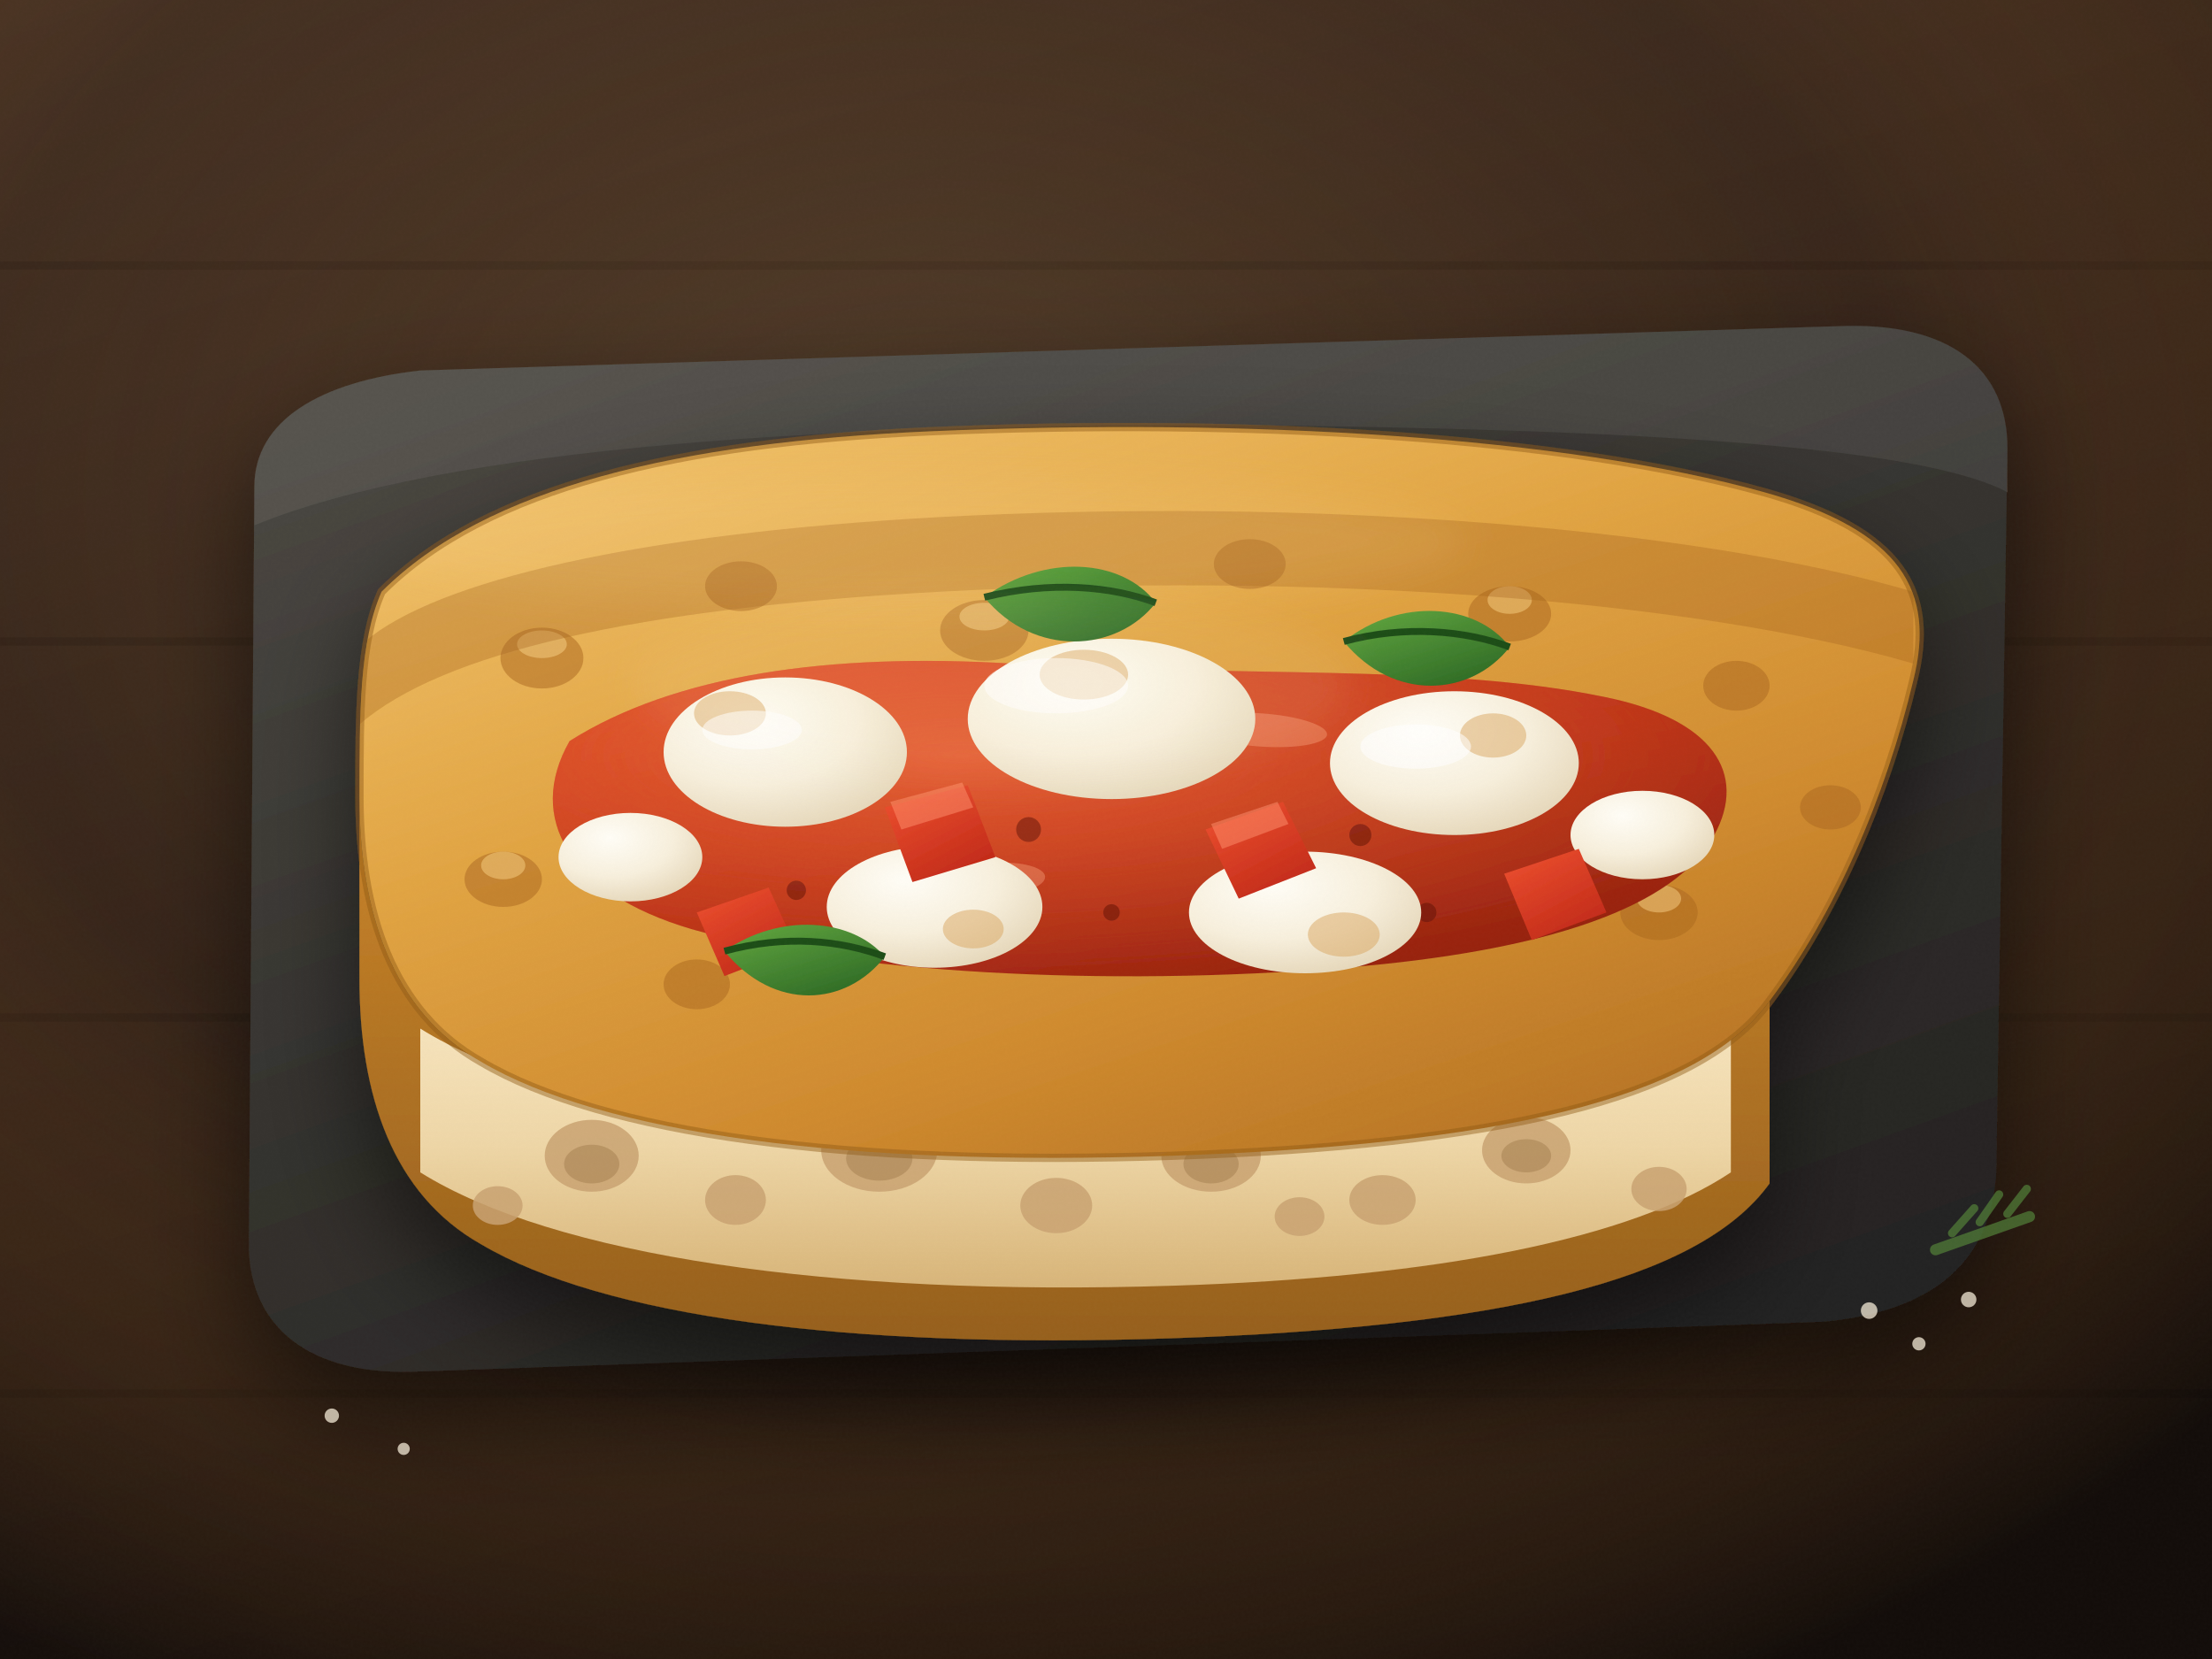
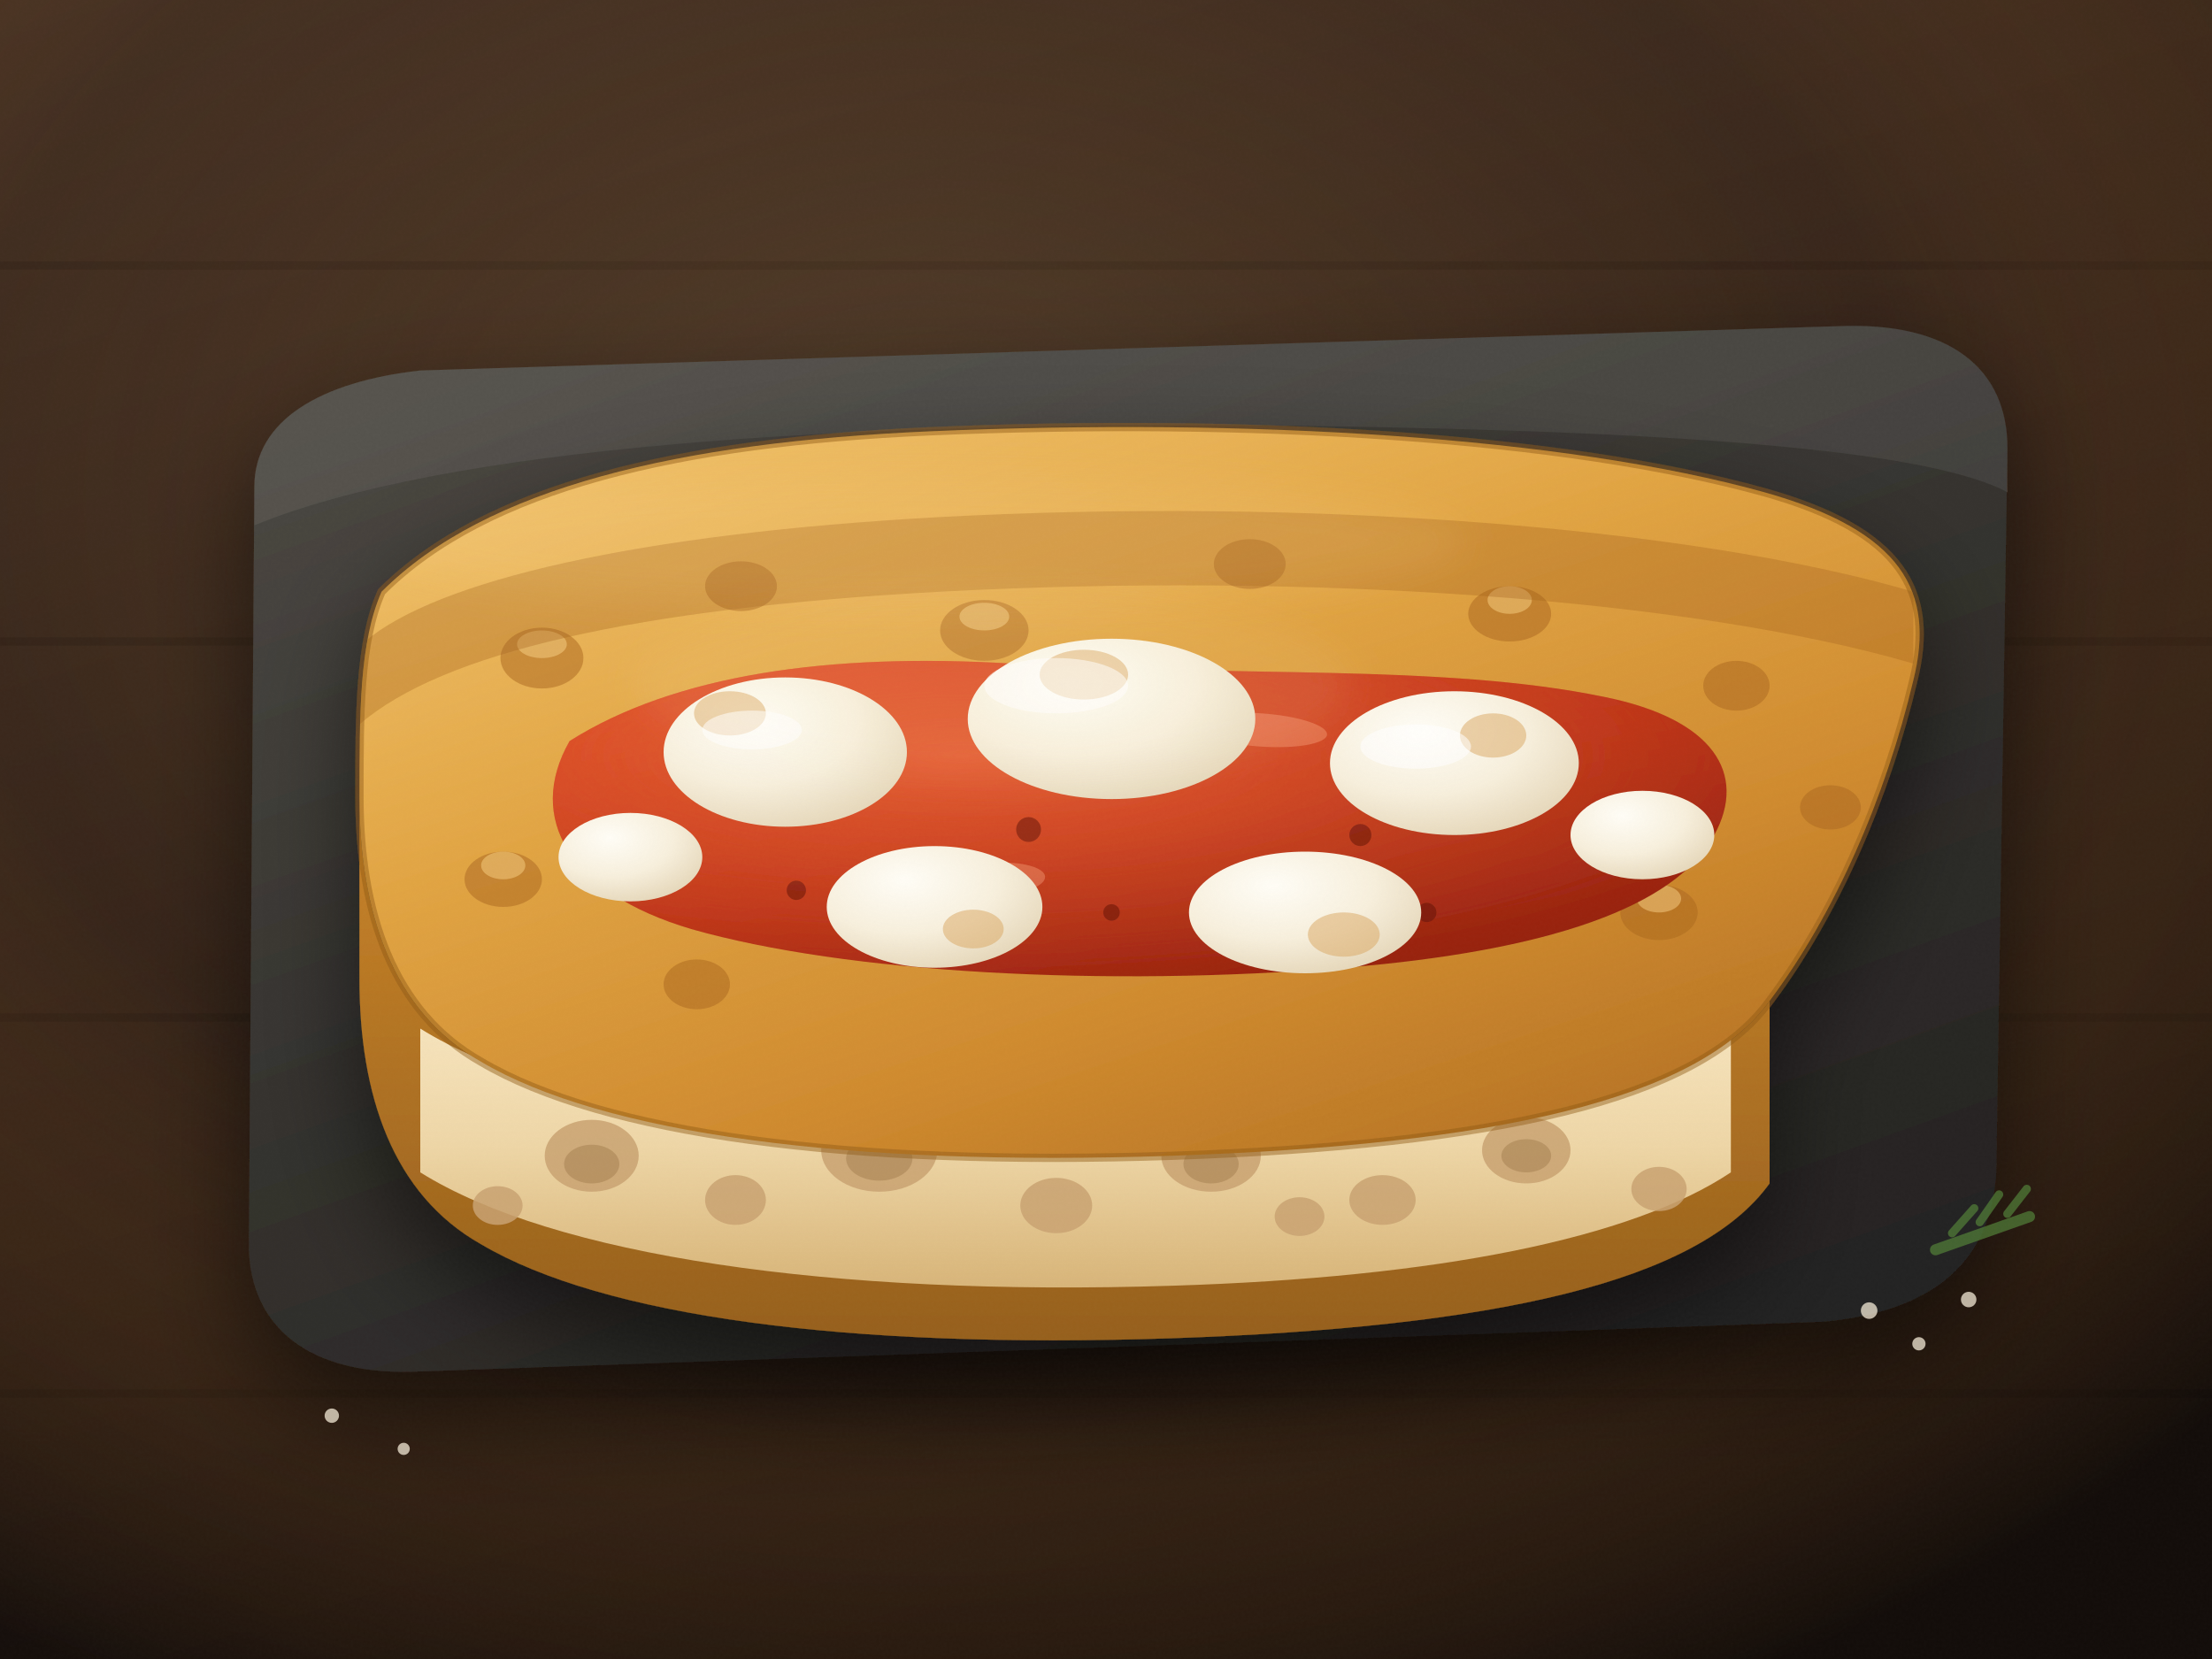
<svg xmlns="http://www.w3.org/2000/svg" viewBox="0 0 800 600" role="img" aria-labelledby="fc-title fc-desc" preserveAspectRatio="xMidYMid slice">
  <defs>
    <linearGradient id="fcBoard" x1="0" y1="0" x2="0.4" y2="1">
      <stop offset="0" stop-color="#3a2a20" />
      <stop offset="0.55" stop-color="#2a1d16" />
      <stop offset="1" stop-color="#1c130e" />
    </linearGradient>
    <radialGradient id="fcGlow" cx="0.42" cy="0.30" r="0.8">
      <stop offset="0" stop-color="#ffc978" stop-opacity="0.16" />
      <stop offset="0.55" stop-color="#ff9a3c" stop-opacity="0.05" />
      <stop offset="1" stop-color="#000000" stop-opacity="0.35" />
    </radialGradient>
    <linearGradient id="fcSlate" x1="0.2" y1="0" x2="0.8" y2="1">
      <stop offset="0" stop-color="#4a4741" />
      <stop offset="0.5" stop-color="#33312d" />
      <stop offset="1" stop-color="#232120" />
    </linearGradient>
    <linearGradient id="fcCrustTop" x1="0.15" y1="0" x2="0.85" y2="1">
      <stop offset="0" stop-color="#f0c069" />
      <stop offset="0.35" stop-color="#e2a544" />
      <stop offset="0.7" stop-color="#cf8a2e" />
      <stop offset="1" stop-color="#b26f22" />
    </linearGradient>
    <linearGradient id="fcCrumb" x1="0" y1="0" x2="0" y2="1">
      <stop offset="0" stop-color="#f6e3bb" />
      <stop offset="0.45" stop-color="#eed6a6" />
      <stop offset="1" stop-color="#d8b478" />
    </linearGradient>
    <linearGradient id="fcCrustSide" x1="0" y1="0" x2="0" y2="1">
      <stop offset="0" stop-color="#c98328" />
      <stop offset="1" stop-color="#96601c" />
    </linearGradient>
    <linearGradient id="fcChorizo" x1="0.1" y1="0" x2="0.9" y2="1">
      <stop offset="0" stop-color="#d4451f" />
      <stop offset="0.5" stop-color="#b82f14" />
      <stop offset="1" stop-color="#8e1f0d" />
    </linearGradient>
    <radialGradient id="fcChorizoHi" cx="0.35" cy="0.3" r="0.7">
      <stop offset="0" stop-color="#ff7a45" stop-opacity="0.55" />
      <stop offset="1" stop-color="#ff7a45" stop-opacity="0" />
    </radialGradient>
    <radialGradient id="fcMozz" cx="0.36" cy="0.28" r="0.8">
      <stop offset="0" stop-color="#fffdf6" />
      <stop offset="0.55" stop-color="#f7efdc" />
      <stop offset="1" stop-color="#e4d5b6" />
    </radialGradient>
    <linearGradient id="fcTomato" x1="0" y1="0" x2="0.6" y2="1">
      <stop offset="0" stop-color="#f0512f" />
      <stop offset="1" stop-color="#c22a18" />
    </linearGradient>
    <linearGradient id="fcBasil" x1="0" y1="0" x2="0.7" y2="1">
      <stop offset="0" stop-color="#63a83f" />
      <stop offset="1" stop-color="#2f6b25" />
    </linearGradient>
    <filter id="fcSoft" x="-25%" y="-25%" width="150%" height="150%">
      <feGaussianBlur stdDeviation="7" />
    </filter>
    <filter id="fcDrop" x="-30%" y="-30%" width="170%" height="170%">
      <feDropShadow dx="0" dy="16" stdDeviation="18" flood-color="#000" flood-opacity="0.55" />
    </filter>
    <filter id="fcGrain" x="0" y="0" width="100%" height="100%">
      <feTurbulence type="fractalNoise" baseFrequency="0.9" numOctaves="3" seed="7" />
      <feColorMatrix type="saturate" values="0" />
      <feComponentTransfer>
        <feFuncA type="linear" slope="0.06" intercept="0" />
      </feComponentTransfer>
    </filter>
    <clipPath id="fcTopClip">
      <path d="M138 214 C176 176 246 160 336 156 C452 151 566 158 638 178                C688 192 700 214 692 246 C682 288 664 330 640 362                C614 398 540 414 424 418 C306 422 218 410 174 384                C142 366 130 330 130 288 C130 258 130 232 138 214 Z" />
    </clipPath>
  </defs>
  <rect width="800" height="600" fill="url(#fcBoard)" />
  <g opacity="0.5">
    <path d="M0 96 H800 M0 232 H800 M0 368 H800 M0 504 H800" stroke="#000" stroke-opacity="0.28" stroke-width="3" />
  </g>
  <rect width="800" height="600" fill="url(#fcGlow)" />
  <g filter="url(#fcDrop)">
    <path d="M92 176 C92 152 116 138 152 134 L664 118 C706 116 726 134 726 162              L722 424 C720 456 700 474 660 478 L152 496 C112 498 90 480 90 450 Z" fill="url(#fcSlate)" />
    <path d="M92 176 C92 152 116 138 152 134 L664 118 C706 116 726 134 726 162 L726 178              C700 164 620 156 470 154 C300 152 160 162 92 190 Z" fill="#ffffff" opacity="0.07" />
  </g>
  <g filter="url(#fcDrop)">
    <path d="M130 288 C130 330 142 366 174 384 C218 410 306 422 424 418              C540 414 614 398 640 362 L640 428 C614 464 540 480 424 484              C306 488 218 476 174 450 C142 432 130 396 130 354 Z" fill="url(#fcCrustSide)" />
    <path d="M152 372 C200 402 300 416 424 412 C520 409 590 396 626 374              L626 424 C590 448 520 462 424 465 C300 469 200 454 152 424 Z" fill="url(#fcCrumb)" />
    <g fill="#c9a271" opacity="0.85">
      <ellipse cx="214" cy="418" rx="17" ry="13" />
      <ellipse cx="266" cy="434" rx="11" ry="9" />
      <ellipse cx="318" cy="416" rx="21" ry="15" />
      <ellipse cx="382" cy="436" rx="13" ry="10" />
      <ellipse cx="438" cy="418" rx="18" ry="13" />
      <ellipse cx="500" cy="434" rx="12" ry="9" />
      <ellipse cx="552" cy="416" rx="16" ry="12" />
      <ellipse cx="600" cy="430" rx="10" ry="8" />
      <ellipse cx="180" cy="436" rx="9" ry="7" />
      <ellipse cx="352" cy="404" rx="9" ry="7" />
      <ellipse cx="470" cy="440" rx="9" ry="7" />
    </g>
    <g fill="#8f6a3c" opacity="0.35">
      <ellipse cx="214" cy="421" rx="10" ry="7" />
      <ellipse cx="318" cy="419" rx="12" ry="8" />
      <ellipse cx="438" cy="421" rx="10" ry="7" />
      <ellipse cx="552" cy="418" rx="9" ry="6" />
    </g>
    <path d="M138 214 C176 176 246 160 336 156 C452 151 566 158 638 178              C688 192 700 214 692 246 C682 288 664 330 640 362              C614 398 540 414 424 418 C306 422 218 410 174 384              C142 366 130 330 130 288 C130 258 130 232 138 214 Z" fill="url(#fcCrustTop)" />
    <g clip-path="url(#fcTopClip)">
      <g fill="#a9661d" opacity="0.5">
        <ellipse cx="196" cy="238" rx="15" ry="11" />
        <ellipse cx="268" cy="212" rx="13" ry="9" />
        <ellipse cx="356" cy="228" rx="16" ry="11" />
        <ellipse cx="452" cy="204" rx="13" ry="9" />
        <ellipse cx="546" cy="222" rx="15" ry="10" />
        <ellipse cx="628" cy="248" rx="12" ry="9" />
        <ellipse cx="182" cy="318" rx="14" ry="10" />
        <ellipse cx="252" cy="356" rx="12" ry="9" />
        <ellipse cx="600" cy="330" rx="14" ry="10" />
        <ellipse cx="662" cy="292" rx="11" ry="8" />
      </g>
      <g fill="#ffd98f" opacity="0.45">
        <ellipse cx="196" cy="233" rx="9" ry="5" />
        <ellipse cx="356" cy="223" rx="9" ry="5" />
        <ellipse cx="546" cy="217" rx="8" ry="5" />
        <ellipse cx="182" cy="313" rx="8" ry="5" />
        <ellipse cx="600" cy="325" rx="8" ry="5" />
      </g>
      <path d="M130 262 C160 236 230 220 340 214 C470 207 610 216 692 240                L692 214 C610 190 470 180 340 187 C230 193 158 210 132 232 Z" fill="#a05f18" opacity="0.32" />
      <ellipse cx="330" cy="196" rx="200" ry="24" fill="#ffe1a4" opacity="0.12" filter="url(#fcSoft)" />
      <g>
        <path d="M206 268 C244 244 300 236 366 240 C446 245 522 240 580 252                  C620 260 632 280 620 302 C606 328 560 344 486 350                  C400 357 306 352 250 336 C206 323 190 296 206 268 Z" fill="url(#fcChorizo)" />
        <path d="M206 268 C244 244 300 236 366 240 C446 245 522 240 580 252                  C620 260 632 280 620 302 C606 328 560 344 486 350                  C400 357 306 352 250 336 C206 323 190 296 206 268 Z" fill="url(#fcChorizoHi)" />
        <g fill="#5f1206" opacity="0.5">
          <circle cx="262" cy="288" r="4" />
          <circle cx="318" cy="272" r="3" />
          <circle cx="372" cy="300" r="4.5" />
          <circle cx="430" cy="278" r="3.5" />
          <circle cx="492" cy="302" r="4" />
          <circle cx="548" cy="284" r="3" />
          <circle cx="288" cy="322" r="3.5" />
          <circle cx="402" cy="330" r="3" />
          <circle cx="516" cy="330" r="3.5" />
          <circle cx="576" cy="308" r="3" />
        </g>
        <g fill="#ffb08a" opacity="0.35">
          <ellipse cx="300" cy="262" rx="20" ry="7" transform="rotate(-6 300 262)" />
          <ellipse cx="456" cy="264" rx="24" ry="6" transform="rotate(4 456 264)" />
          <ellipse cx="360" cy="318" rx="18" ry="6" transform="rotate(-3 360 318)" />
        </g>
      </g>
      <g>
        <ellipse cx="284" cy="272" rx="44" ry="27" fill="url(#fcMozz)" />
        <ellipse cx="402" cy="260" rx="52" ry="29" fill="url(#fcMozz)" />
        <ellipse cx="526" cy="276" rx="45" ry="26" fill="url(#fcMozz)" />
        <ellipse cx="338" cy="328" rx="39" ry="22" fill="url(#fcMozz)" />
        <ellipse cx="472" cy="330" rx="42" ry="22" fill="url(#fcMozz)" />
        <ellipse cx="594" cy="302" rx="26" ry="16" fill="url(#fcMozz)" />
        <ellipse cx="228" cy="310" rx="26" ry="16" fill="url(#fcMozz)" />
        <g fill="#d9a55f" opacity="0.5">
          <ellipse cx="264" cy="258" rx="13" ry="8" />
          <ellipse cx="392" cy="244" rx="16" ry="9" />
          <ellipse cx="540" cy="266" rx="12" ry="8" />
          <ellipse cx="352" cy="336" rx="11" ry="7" />
          <ellipse cx="486" cy="338" rx="13" ry="8" />
        </g>
        <g fill="#ffffff" opacity="0.55">
          <ellipse cx="382" cy="248" rx="26" ry="10" />
          <ellipse cx="272" cy="264" rx="18" ry="7" />
          <ellipse cx="512" cy="270" rx="20" ry="8" />
        </g>
      </g>
-       <g>
-         <path d="M320 292 l30 -8 10 26 -30 9 Z" fill="url(#fcTomato)" />
-         <path d="M436 300 l28 -10 12 24 -28 11 Z" fill="url(#fcTomato)" />
-         <path d="M252 330 l26 -9 10 22 -26 10 Z" fill="url(#fcTomato)" />
-         <path d="M544 316 l27 -9 10 23 -27 10 Z" fill="url(#fcTomato)" />
-         <g fill="#ff8f6b" opacity="0.5">
-           <path d="M322 290 l26 -7 4 9 -26 8 Z" />
-           <path d="M438 298 l24 -8 4 8 -24 9 Z" />
-         </g>
-       </g>
-       <g>
-         <path d="M356 216 C378 200 406 202 418 218 C404 236 374 238 356 216 Z" fill="url(#fcBasil)" />
-         <path d="M356 216 C380 210 402 212 418 218" stroke="#1f4d19" stroke-width="2.5" fill="none" />
-         <path d="M486 232 C506 216 534 218 546 234 C532 252 504 254 486 232 Z" fill="url(#fcBasil)" />
-         <path d="M486 232 C508 226 530 228 546 234" stroke="#1f4d19" stroke-width="2.5" fill="none" />
-         <path d="M262 344 C282 330 308 332 320 346 C306 364 280 366 262 344 Z" fill="url(#fcBasil)" />
-         <path d="M262 344 C284 338 304 340 320 346" stroke="#1f4d19" stroke-width="2.5" fill="none" />
-       </g>
      <ellipse cx="360" cy="248" rx="130" ry="34" fill="#fff3d0" opacity="0.08" filter="url(#fcSoft)" />
    </g>
    <path d="M138 214 C176 176 246 160 336 156 C452 151 566 158 638 178              C688 192 700 214 692 246 C682 288 664 330 640 362              C614 398 540 414 424 418 C306 422 218 410 174 384              C142 366 130 330 130 288 C130 258 130 232 138 214 Z" fill="none" stroke="#8f5a16" stroke-opacity="0.45" stroke-width="3" />
  </g>
  <g opacity="0.75">
    <path d="M700 452 l34 -12" stroke="#4f7a35" stroke-width="4" stroke-linecap="round" />
    <path d="M706 446 l8 -9 M716 442 l7 -10 M726 439 l7 -9" stroke="#4f7a35" stroke-width="3" stroke-linecap="round" />
    <g fill="#f3ead6">
      <circle cx="676" cy="474" r="3" />
      <circle cx="694" cy="486" r="2.4" />
      <circle cx="712" cy="470" r="2.8" />
      <circle cx="120" cy="512" r="2.6" />
      <circle cx="146" cy="524" r="2.2" />
    </g>
  </g>
  <rect width="800" height="600" filter="url(#fcGrain)" opacity="0.35" pointer-events="none" />
</svg>
